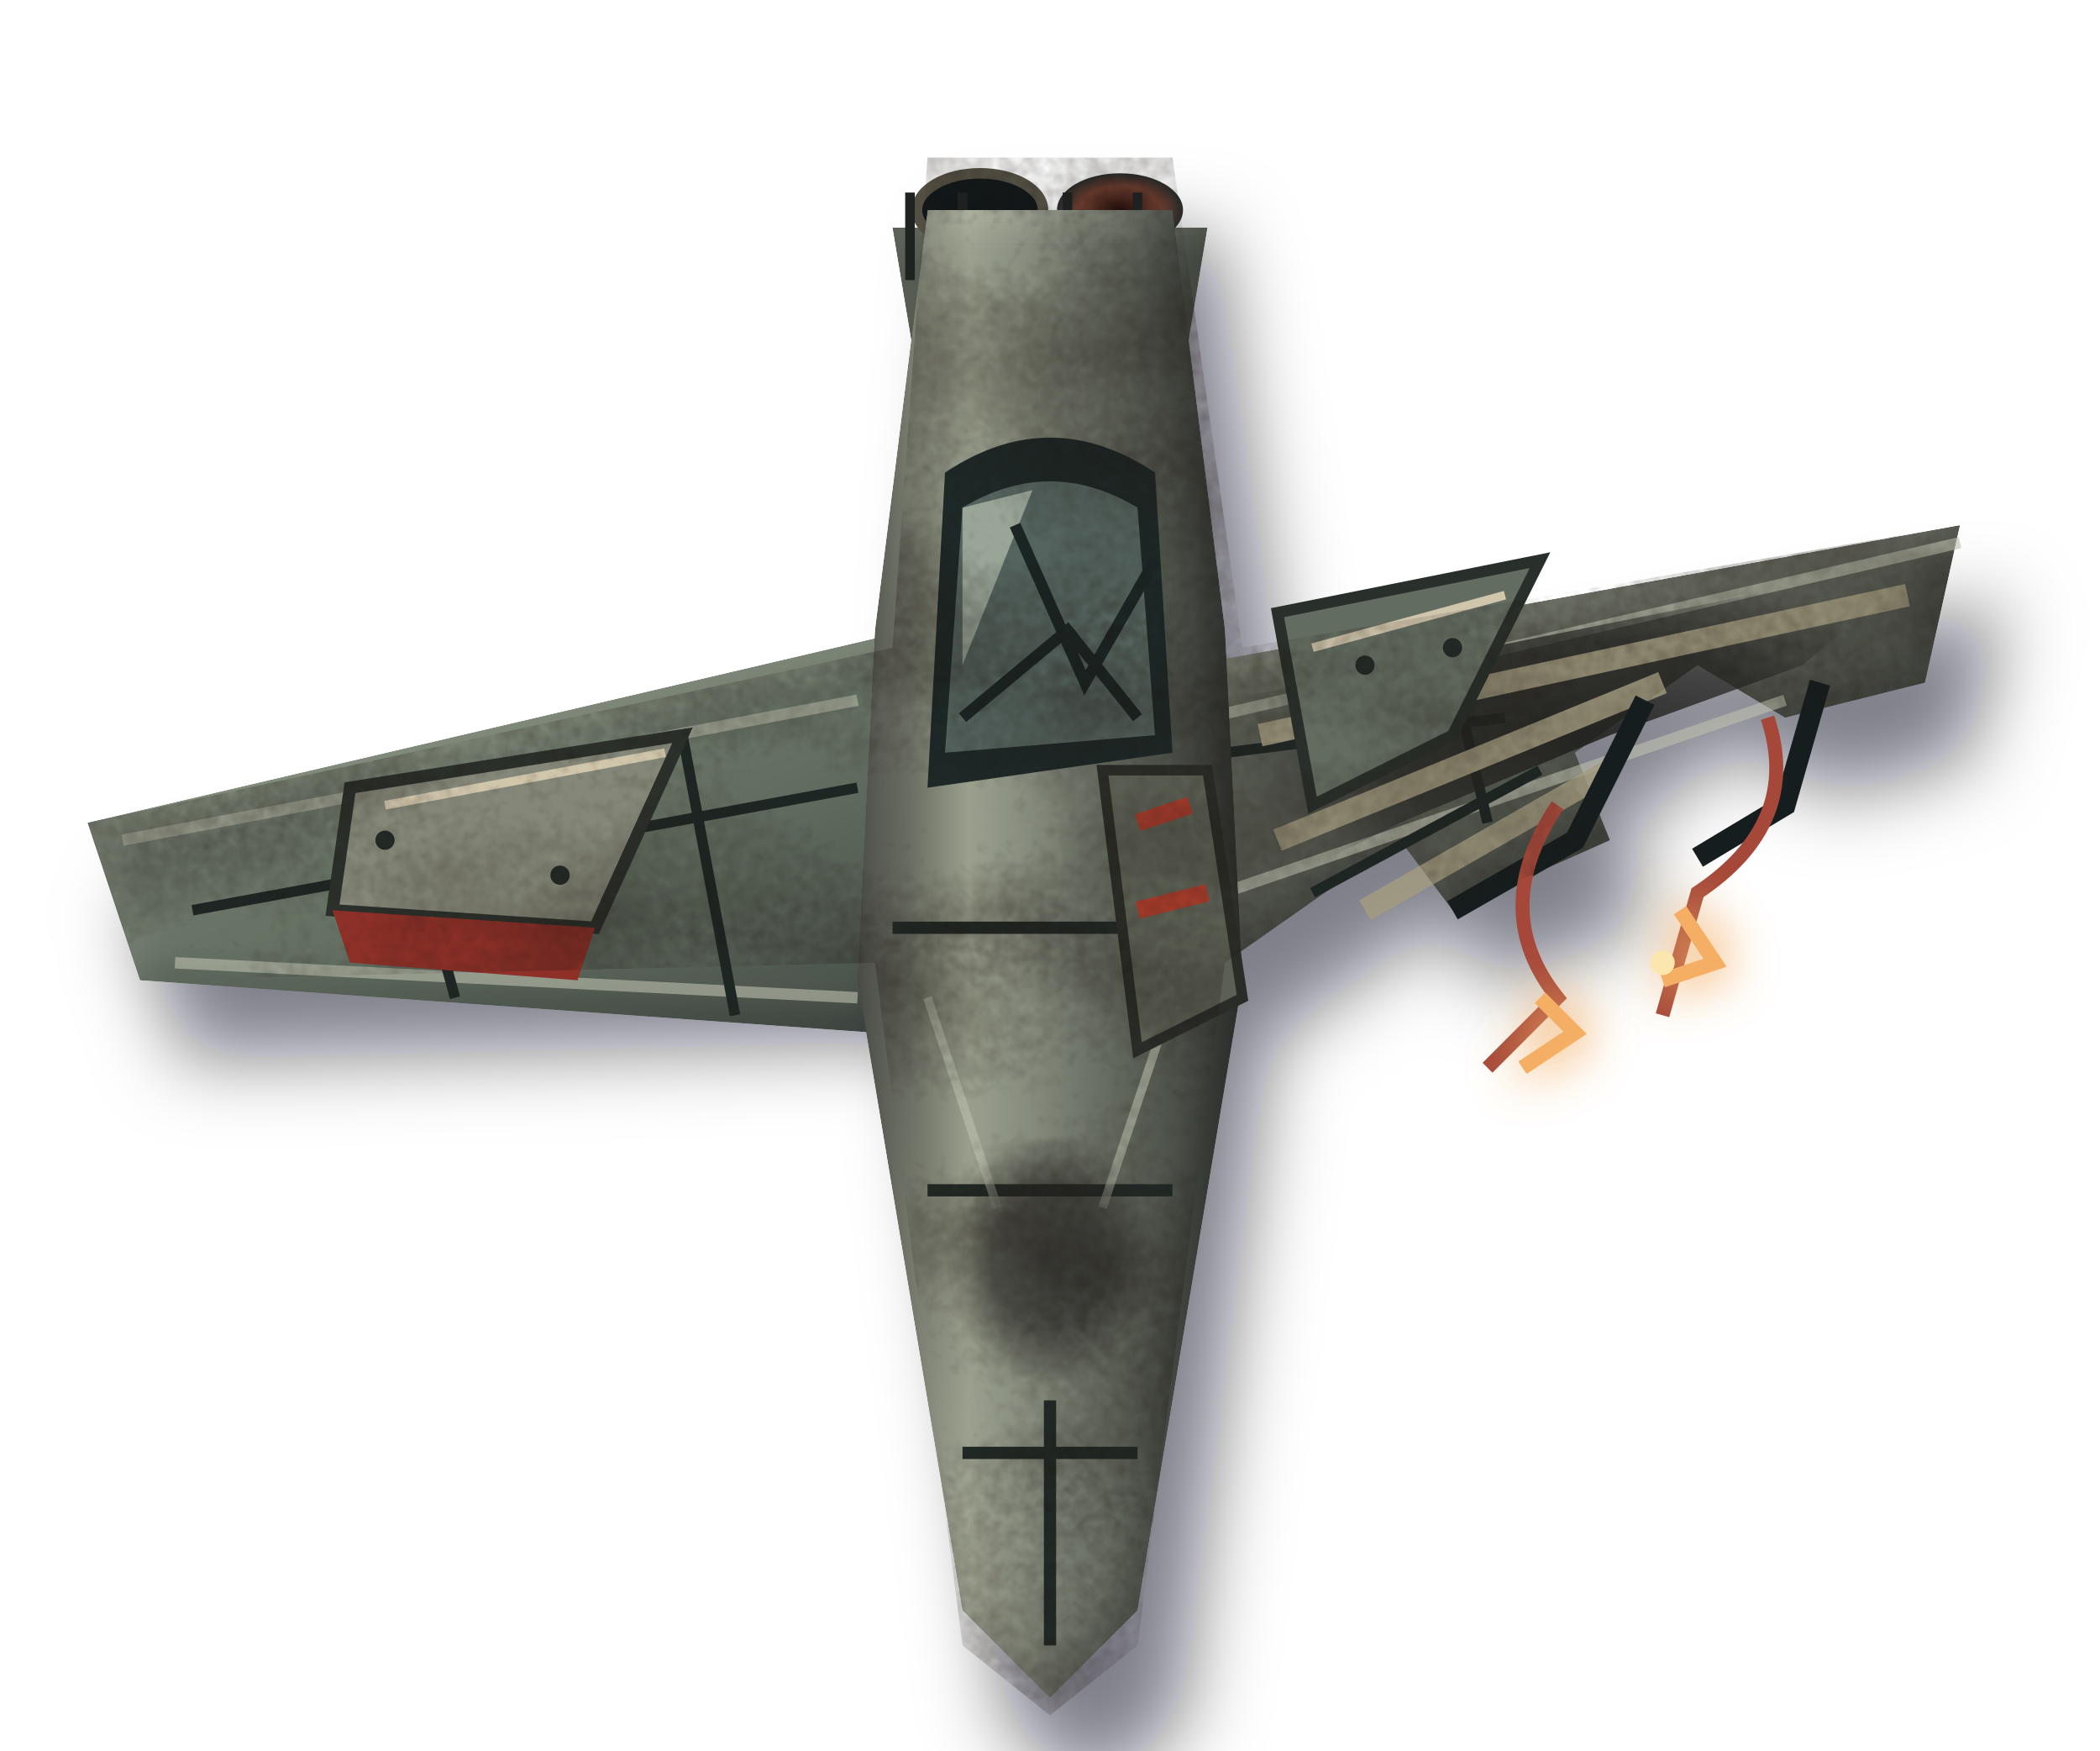
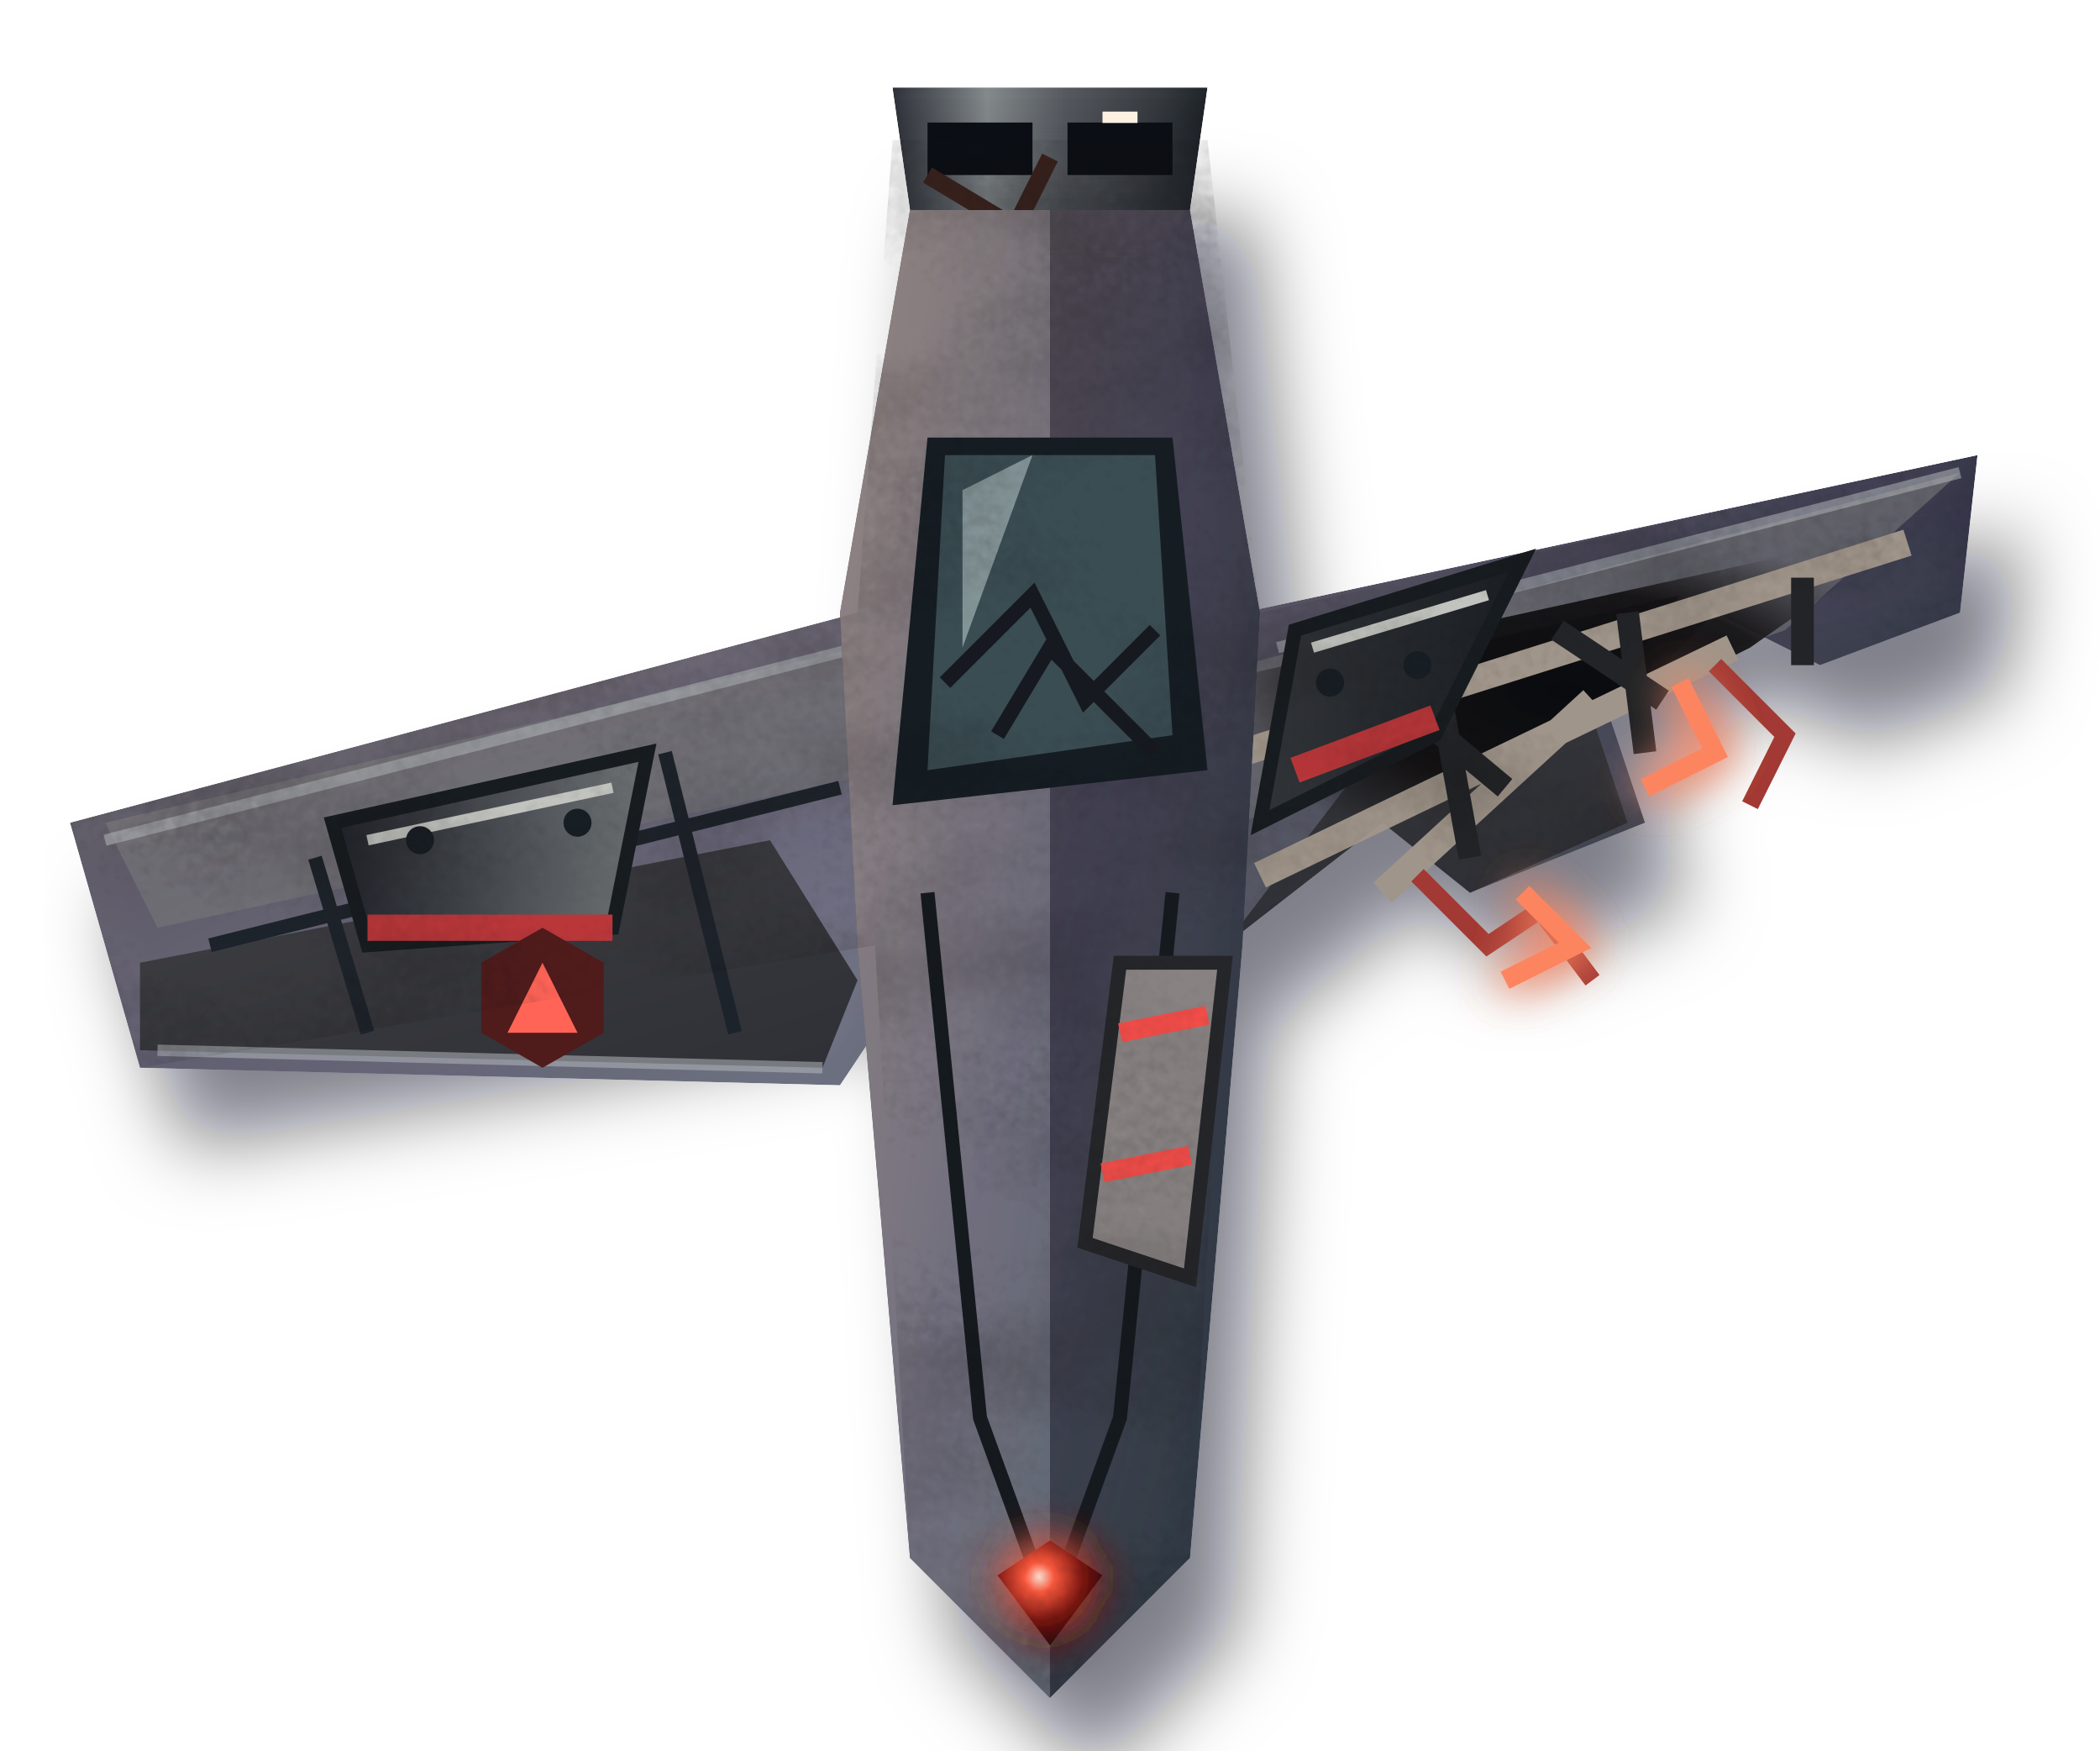
<svg xmlns="http://www.w3.org/2000/svg" xmlns:xlink="http://www.w3.org/1999/xlink" width="120" height="100" viewBox="0 0 120 100">
  <defs>
-     <filter id="bevel" x="-5%" y="-5%" width="110%" height="110%" color-interpolation-filters="sRGB">
+     <filter id="hull" x="-5%" y="-5%" width="110%" height="110%" color-interpolation-filters="sRGB">
      <feGaussianBlur in="SourceAlpha" stdDeviation="1.1" result="height" />
-       <feDiffuseLighting in="height" surfaceScale="2.6" diffuseConstant="1.18" lighting-color="#fff" result="diffuse">
-         <feDistantLight azimuth="225" elevation="52" />
+       <feDiffuseLighting in="height" surfaceScale="2.4" diffuseConstant="1.22" lighting-color="#fff" result="diffuse">
+         <feDistantLight azimuth="225" elevation="54" />
      </feDiffuseLighting>
-       <feSpecularLighting in="height" surfaceScale="2.6" specularConstant=".75" specularExponent="18" lighting-color="#fff4df" result="specular">
-         <feDistantLight azimuth="225" elevation="44" />
+       <feSpecularLighting in="height" surfaceScale="2.4" specularConstant=".95" specularExponent="30" lighting-color="#f4f9ff" result="specular">
+         <feDistantLight azimuth="225" elevation="40" />
+       </feSpecularLighting>
+       <feSpecularLighting in="height" surfaceScale="2.4" specularConstant=".5" specularExponent="14" lighting-color="#7fc4ff" result="rim">
+         <feDistantLight azimuth="30" elevation="24" />
      </feSpecularLighting>
      <feComposite in="SourceGraphic" in2="diffuse" operator="arithmetic" k1="1" result="lit" />
-       <feComposite in="specular" in2="SourceAlpha" operator="in" result="gloss" />
-       <feComposite in="gloss" in2="lit" operator="arithmetic" k2=".38" k3="1" result="shaded" />
+       <feComposite in="specular" in2="rim" operator="arithmetic" k2="1" k3=".55" result="gloss0" />
+       <feComposite in="gloss0" in2="SourceAlpha" operator="in" result="gloss" />
+       <feComposite in="gloss" in2="lit" operator="arithmetic" k2=".42" k3="1" result="shaded" />
      <feComposite in="shaded" in2="SourceAlpha" operator="in" />
    </filter>
-     <filter id="grime" x="0" y="0" width="100%" height="100%" color-interpolation-filters="sRGB">
-       <feTurbulence type="fractalNoise" baseFrequency=".07 .12" numOctaves="3" seed="15" result="mottle" />
-       <feTurbulence type="fractalNoise" baseFrequency="1.4" numOctaves="2" seed="5" result="grain" />
-       <feComposite in="mottle" in2="grain" operator="arithmetic" k2=".7" k3=".3" />
-       <feColorMatrix type="matrix" values="0 0 0 0 .1  0 0 0 0 .07  0 0 0 0 .05  -1.6 0 0 0 1.05" />
+     <filter id="wear" x="0" y="0" width="100%" height="100%" color-interpolation-filters="sRGB">
+       <feTurbulence type="fractalNoise" baseFrequency=".07 .12" numOctaves="3" seed="35" result="mottle" />
+       <feTurbulence type="fractalNoise" baseFrequency="1.6" numOctaves="2" seed="15" result="grain" />
+       <feComposite in="mottle" in2="grain" operator="arithmetic" k2=".75" k3=".25" />
+       <feColorMatrix type="matrix" values="0 0 0 0 .06  0 0 0 0 .05  0 0 0 0 .05  -1.7 0 0 0 1.02" />
      <feComposite in2="SourceAlpha" operator="in" />
    </filter>
    <filter id="shadow" x="-20%" y="-20%" width="140%" height="150%">
      <feGaussianBlur in="SourceAlpha" stdDeviation="2.2" />
      <feOffset dx="2.5" dy="4.5" result="blur" />
-       <feFlood flood-color="#02070d" flood-opacity=".5" />
+       <feFlood flood-color="#01050b" flood-opacity=".5" />
      <feComposite in2="blur" operator="in" />
    </filter>
    <filter id="glow" x="-200%" y="-200%" width="500%" height="500%">
-       <feGaussianBlur stdDeviation="1.5" result="halo" />
+       <feGaussianBlur stdDeviation="1.3" result="halo" />
      <feMerge>
        <feMergeNode in="halo" />
        <feMergeNode in="halo" />
        <feMergeNode in="SourceGraphic" />
      </feMerge>
    </filter>
-     <linearGradient id="left" x1="0" y1="0" x2="1" y2="1">
-       <stop stop-color="#788375" />
-       <stop offset=".56" stop-color="#596559" />
-       <stop offset="1" stop-color="#343c38" />
+     <linearGradient id="wingL" x1="1" y1="1" x2="0" y2="0">
+       <stop stop-color="#717279" />
+       <stop offset=".55" stop-color="#585a5e" />
+       <stop offset="1" stop-color="#3b4045" />
    </linearGradient>
-     <linearGradient id="right" x1="0" y1="0" x2="1" y2="1">
-       <stop stop-color="#64695d" />
-       <stop offset=".6" stop-color="#454942" />
-       <stop offset="1" stop-color="#262a2a" />
+     <linearGradient id="wingR" x1="0" y1="1" x2="1" y2="0">
+       <stop stop-color="#585757" />
+       <stop offset=".55" stop-color="#3c3e42" />
+       <stop offset="1" stop-color="#272b2f" />
    </linearGradient>
-     <linearGradient id="body" x1="0" x2="1">
-       <stop stop-color="#323531" />
-       <stop offset=".29" stop-color="#959b89" />
-       <stop offset=".42" stop-color="#83897c" />
-       <stop offset=".72" stop-color="#51574e" />
-       <stop offset="1" stop-color="#262a27" />
+     <linearGradient id="facetL" x1="0" y1="0" x2="1" y2="1">
+       <stop stop-color="#8a8585" />
+       <stop offset="1" stop-color="#5e6369" />
    </linearGradient>
-     <radialGradient id="burn">
-       <stop stop-color="#20201e" />
-       <stop offset=".56" stop-color="#272724" stop-opacity=".85" />
-       <stop offset="1" stop-color="#272724" stop-opacity="0" />
+     <linearGradient id="facetR" x1="0" y1="0" x2="1" y2="1">
+       <stop stop-color="#464549" />
+       <stop offset="1" stop-color="#27292f" />
+     </linearGradient>
+     <linearGradient id="pod" x1="0" x2="1">
+       <stop stop-color="#20232a" />
+       <stop offset=".3" stop-color="#777c7e" />
+       <stop offset=".55" stop-color="#494c51" />
+       <stop offset="1" stop-color="#1a1e22" />
+     </linearGradient>
+     <linearGradient id="film" x1="0" y1="0" x2="1" y2="1">
+       <stop stop-color="#ff8a5c" />
+       <stop offset=".5" stop-color="#9b6bff" />
+       <stop offset="1" stop-color="#3fd0d8" />
+     </linearGradient>
+     <radialGradient id="scorch">
+       <stop stop-color="#090b0e" />
+       <stop offset=".6" stop-color="#100e0f" stop-opacity=".9" />
+       <stop offset="1" stop-color="#100e0f" stop-opacity="0" />
    </radialGradient>
-     <radialGradient id="nozzle">
-       <stop stop-color="#210d0a" />
-       <stop offset=".65" stop-color="#6b3c2e" />
-       <stop offset="1" stop-color="#262b2a" />
+     <radialGradient id="eye" cx=".4" cy=".35" r=".7">
+       <stop stop-color="#ffe3d6" />
+       <stop offset=".2" stop-color="#ff5a3d" />
+       <stop offset=".6" stop-color="#7a1410" />
+       <stop offset="1" stop-color="#1e0605" />
    </radialGradient>
    <g id="airframe">
-       <path d="M53 9h14l4 28 41-7-2 9-8 2-5-3-7 5 2 5-9 4-3-4-10 7-5 39-5 4-5-4-5-39L8 56l-3-9 46-10Z" />
+       <path d="M51 8h18l3 27 41-9-1 9-8 3-6-3-6 6 2 6-10 4-5-4-9 7-2 35-8 8-8-8-2-35L8 61 4 47l45-12Z" />
+     </g>
+     <g id="glyph">
+       <path d="M0-4 3.5-2v4L0 4l-3.5-2v-4Z" fill="#501b1b" />
+       <path d="M0-2 2 2h-4Z" fill="#ff6457" />
    </g>
  </defs>
  <use href="#airframe" xlink:href="#airframe" filter="url(#shadow)" />
-   <g filter="url(#bevel)">
-     <path d="M52 36 5 47l3 9 42 3 8-12Z" fill="url(#left)" />
-     <path d="M68 38 112 30l-2 9-8 2-5-3-7 5 2 5-9 4-3-4-10 7-8-7Z" fill="url(#right)" />
+   <g filter="url(#hull)">
+     <path d="M49 35 4 47 8 61 48 62 56 50Z" fill="url(#wingL)" />
+     <path d="M71 35 113 26l-1 9-8 3-6-3-6 6 2 6-10 4-5-4-9 7-10-8Z" fill="url(#wingR)" />
  </g>
-   <path d="M7 48 49 40 M10 55l39 2 M112 31 69 41 M102 40l-35 12" fill="none" stroke="#bdc0ad" stroke-width=".65" opacity=".6" />
-   <g fill="none" stroke="#1e2623" stroke-width=".6">
-     <path d="M11 52 49 45 M23 46l3 11 M39 42l3 16 M70 43 86 41 M75 51l13-7 M82 34 85 47" />
+   <path d="M49 35 4 47 8 61 48 62 56 50Z M71 35 113 26l-1 9-8 3-6-3-6 6 2 6-10 4-5-4-9 7-10-8Z" fill="url(#film)" opacity=".1" />
+   <path d="M6 47 49 37l2 7-42 9Z M112 27 71 38l-3 10 34-12Z" fill="url(#facetL)" opacity=".65" />
+   <path d="M8 55 44 48 49 56 47 61 8 60Z M83 37l13-3-5 7 2 6-9 4-5-4-9 7Z" fill="url(#facetR)" />
+   <path d="M6 48 49 37 M9 60l38 1 M112 27 73 37" stroke="#b1b6ba" stroke-width=".65" fill="none" opacity=".55" />
+   <path d="M12 54 48 45 M18 49l3 10 M38 43l4 16" stroke="#1d232a" stroke-width=".8" fill="none" />
+   <path d="M69 39 110 30 100 37 76 49Z" fill="url(#scorch)" />
+   <path d="M71 43 109 31 M72 50 99 37 M79 51 91 40" stroke="#a0958a" stroke-width="1.55" fill="none" />
+   <path d="M82 38 84 49 M93 35 94 43 M103 33 103 38 M86 45l-6-5 M95 40l-6-4" fill="none" stroke="#222427" stroke-width="1.3" />
+   <path d="M81 50 85 54l3-2 3 4 M98 38l4 4-2 4" fill="none" stroke="#a23934" stroke-width="1" />
+   <path d="M96 39 98 43 94 45 M87 51l3 3-4 2" fill="none" stroke="#fc8560" stroke-width="1.1" filter="url(#glow)" />
+   <path d="M19 47 37 43 35 53l-14 1Z M74 36l13-4-5 10-10 5Z" fill="url(#pod)" stroke="#171c20" stroke-width=".8" />
+   <path d="M21 48 35 45 M75 37l10-3" stroke="#c1c3be" stroke-width=".6" />
+   <path d="M21 53h14 M74 44l8-3" stroke="#b93639" stroke-width="1.5" />
+   <g fill="#171e24">
+     <circle cx="24" cy="48" r=".8" />
+     <circle cx="33" cy="47" r=".8" />
+     <circle cx="76" cy="39" r=".8" />
+     <circle cx="81" cy="38" r=".8" />
  </g>
-   <path d="M70 40 110 32 103 38 92 42 80 47 70 52Z" fill="url(#burn)" opacity=".88" />
-   <path d="M72 42 109 34 M73 48l22-9 M78 52l14-8" fill="none" stroke="#a49c7f" stroke-width="1.3" opacity=".8" />
-   <path d="M94 40 90 48l-7 4 M104 39l-2 7-5 3" fill="none" stroke="#161d1e" stroke-width="1.2" />
-   <path d="M101 41q2 6-4 10l-2 7 M89 46q-4 6 0 11l-4 4" fill="none" stroke="#a5483a" stroke-width=".8" />
-   <path d="M20 45 39 42 34 53 19 52Z" fill="#858879" stroke="#2b302b" stroke-width=".7" />
-   <path d="M73 35 88 32 83 42 75 46Z" fill="#636c60" stroke="#292f2a" stroke-width=".65" />
-   <path d="M19 52 34 53l-1 3-13-1Z" fill="#8e3028" />
-   <path d="M22 46 38 43 M75 37l11-3" stroke="#d0c6ac" stroke-width=".5" />
-   <g fill="#222a26">
-     <circle cx="22" cy="48" r=".55" />
-     <circle cx="32" cy="50" r=".55" />
-     <circle cx="78" cy="38" r=".55" />
-     <circle cx="83" cy="37" r=".55" />
-   </g>
-   <path d="M51 13h18l-2 12H53Z" fill="#424941" filter="url(#bevel)" />
-   <ellipse cx="56" cy="12" rx="3.6" ry="2.1" fill="#111719" stroke="#534f43" stroke-width=".6" />
-   <ellipse cx="64" cy="12" rx="3.6" ry="2.1" fill="url(#nozzle)" />
-   <path d="M52 16V11 M55 16V11 M61 16V11 M65 16V11" stroke="#1e2221" stroke-width=".55" />
-   <path d="M60 97 55 92 49 56l1-20 3-24h14l3 24 1 20-6 36Z" fill="url(#body)" filter="url(#bevel)" />
-   <path d="M54 27q6-4 12 0l1 16-14 2Z" fill="#1d2827" />
-   <path d="M55 29q5-3 10 0l1 13-12 1Z" fill="#55645f" />
-   <path d="M55 29 59 28l-4 10Z" fill="#bcc7b6" opacity=".65" />
-   <path d="M58 30 62 39 66 32 M55 41l6-5 4 5" stroke="#1a2524" stroke-width=".65" fill="none" />
-   <path d="M51 53h18 M53 68h14 M55 83h10 M60 80v14" stroke="#212925" stroke-width=".7" fill="none" />
-   <path d="M53 57l4 12 M67 57l-4 12" stroke="#bac0ae" stroke-width=".5" opacity=".58" />
-   <path d="M63 44h6l2 13-6 3Z" fill="#5c6054" stroke="#2a2c27" stroke-width=".6" />
-   <path d="M65 47 68 46 M65 52l4-1" stroke="#a83c2c" stroke-width="1" />
-   <ellipse cx="60" cy="72" rx="6" ry="7" fill="url(#burn)" opacity=".7" />
-   <path d="M96 52l2 3-3 1m-7 1 2 2-3 2" fill="none" stroke="#f4af65" stroke-width=".85" filter="url(#glow)" />
-   <circle cx="95" cy="55" r=".7" fill="#fbe6ad" />
-   <use href="#airframe" xlink:href="#airframe" filter="url(#grime)" opacity=".51" />
+   <use href="#glyph" xlink:href="#glyph" transform="translate(31 57)" />
+   <path d="M52 12h16l1-7H51Z" fill="url(#pod)" filter="url(#hull)" />
+   <path d="M53 7h6v3h-6Z M61 7h6v3h-6Z" fill="#0b0f15" />
+   <path d="M62 7h4" stroke="#ff7a45" stroke-width="2.4" filter="url(#glow)" />
+   <path d="M63 6.7h2" stroke="#fff1e2" stroke-width=".65" />
+   <path d="M53 10 58 13 60 9" stroke="#39221d" stroke-width="1" fill="none" />
+   <path d="M60 97 52 89 49 54 48 35 52 12H68L72 35 71 54 68 89Z" fill="url(#facetR)" filter="url(#hull)" />
+   <path d="M60 97 52 89 49 54 48 35 52 12h8Z" fill="url(#facetL)" />
+   <path d="M60 97 52 89 49 54 48 35 52 12H68L72 35 71 54 68 89Z" fill="url(#film)" opacity=".08" />
+   <path d="M53 25h14l2 19-18 2Z" fill="#151d23" />
+   <path d="M54 26h12l1 16-14 2Z" fill="#3a4d53" />
+   <path d="M55 28 59 26l-4 11Z" fill="#c1cfd1" opacity=".55" />
+   <path d="M54 39 59 34 62 40 66 36 M57 42l3-5 6 6" fill="none" stroke="#161a20" stroke-width=".85" />
+   <path d="M53 51 56 81 60 92 M67 51 64 81 60 92" fill="none" stroke="#151a1f" stroke-width=".8" />
+   <path d="M64 55h6l-2 18-6-2Z" fill="#888282" stroke="#252629" stroke-width=".8" />
+   <path d="M64 59 69 58 M63 67l5-1" stroke="#f14d49" stroke-width="1.1" />
+   <path d="M60 88 63 90l-3 4-3-4Z" fill="url(#eye)" filter="url(#glow)" />
+   <use href="#airframe" xlink:href="#airframe" filter="url(#wear)" opacity=".3" />
</svg>
